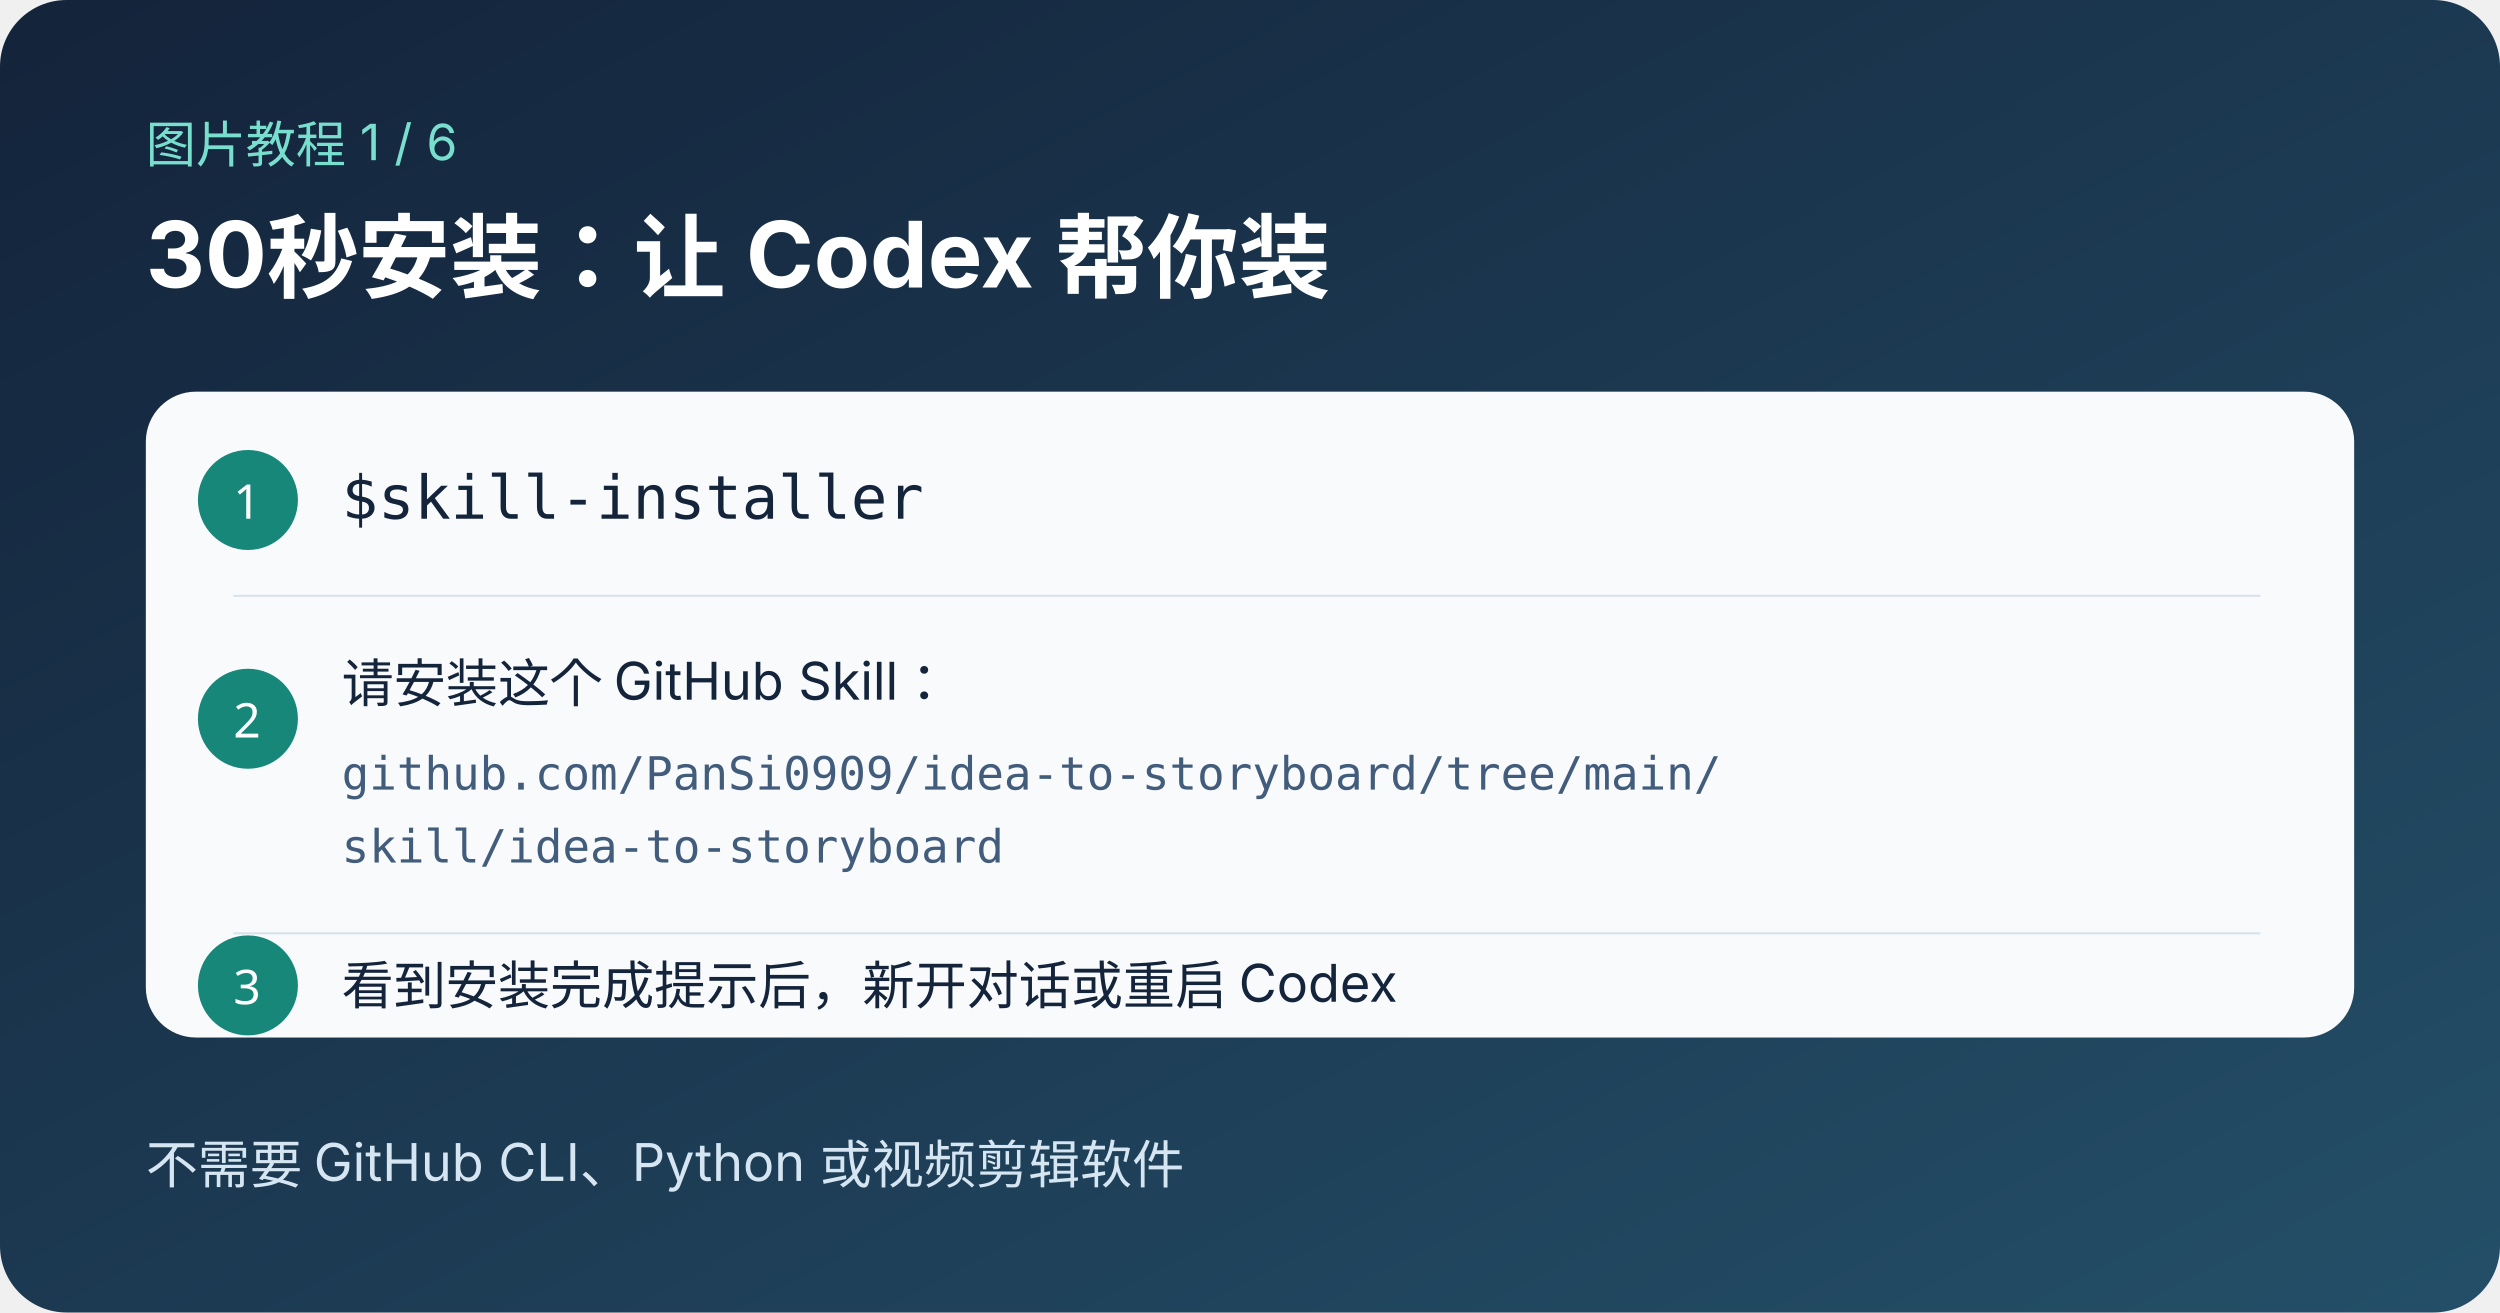
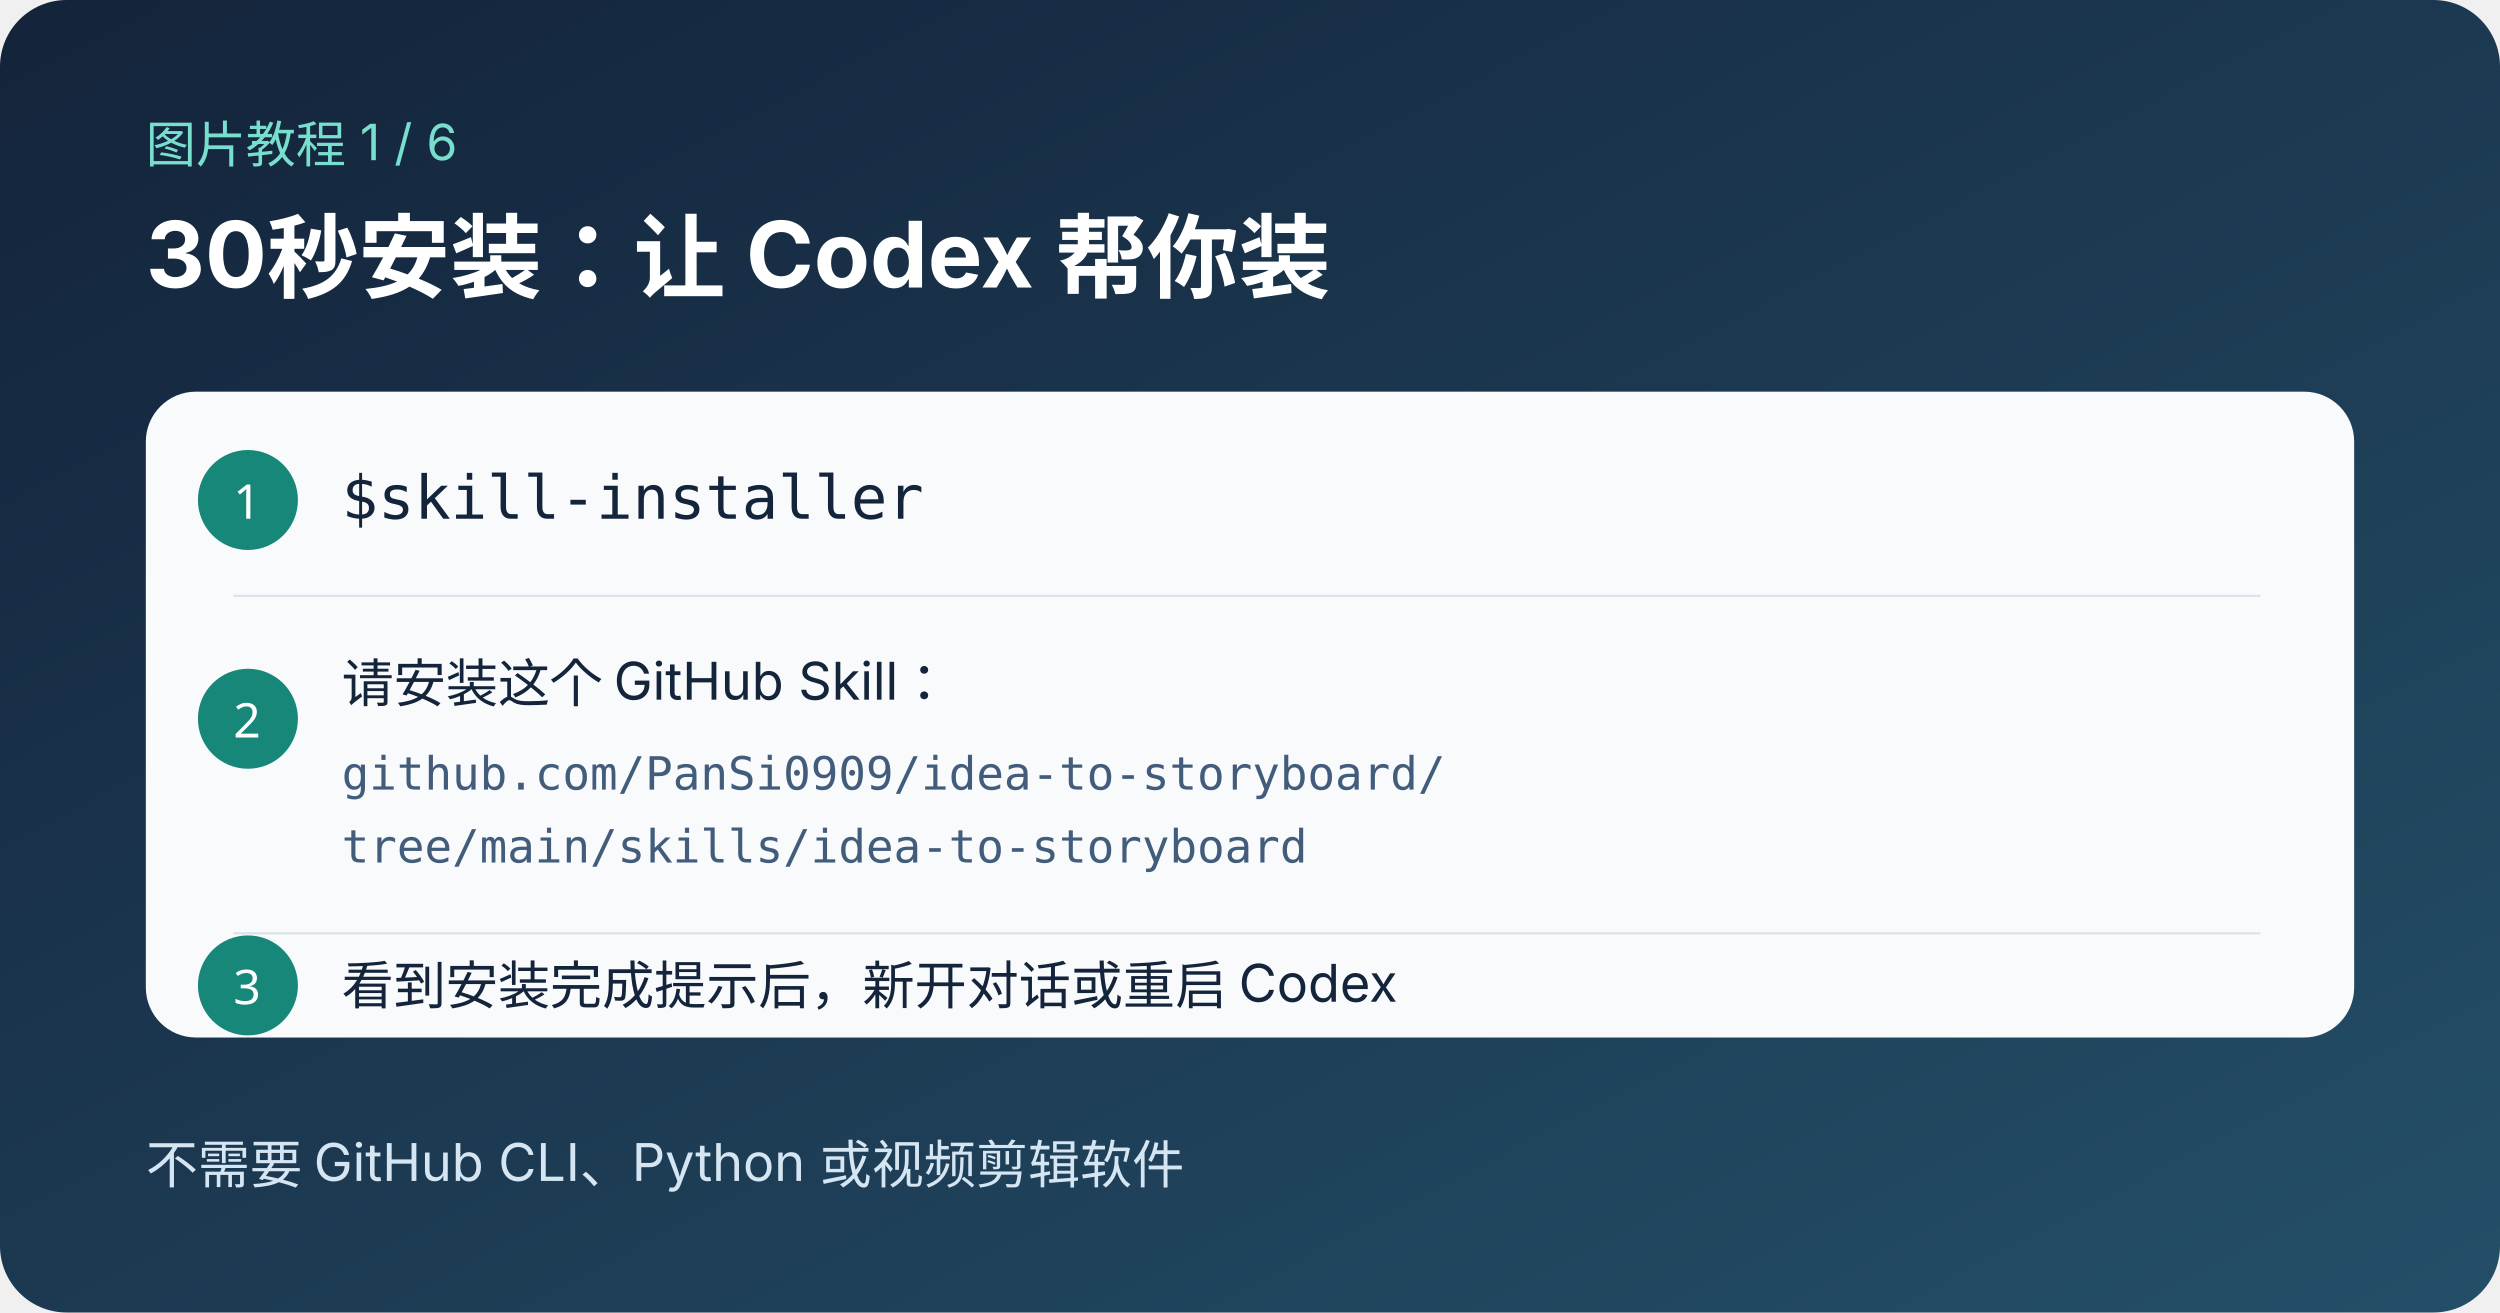
<svg xmlns="http://www.w3.org/2000/svg" width="1200" height="630" viewBox="0 0 1200 630" role="img" aria-labelledby="title desc">
  <defs>
    <linearGradient id="bg" x1="0" y1="0" x2="1" y2="1">
      <stop stop-color="#13233a" />
      <stop offset="1" stop-color="#244f68" />
    </linearGradient>
  </defs>
  <rect width="1200" height="630" rx="32" fill="url(#bg)" />
  <text x="70" y="78" fill="#78dfce" font-size="24" font-family="-apple-system,BlinkMacSystemFont,'PingFang SC',sans-serif">图片教程 1 / 6</text>
  <text x="70" y="138" fill="#fff" font-size="44" font-weight="700" font-family="-apple-system,BlinkMacSystemFont,'PingFang SC',sans-serif">30秒安装：让 Codex 帮你装</text>
  <rect x="70" y="188" width="1060" height="310" rx="24" fill="#f8fafc" />
  <circle cx="119" cy="240" r="24" fill="#168779" />
  <text x="112" y="249" fill="#fff" font-size="23" font-family="sans-serif">1</text>
  <text x="164" y="249" fill="#14243b" font-size="29" font-family="ui-monospace,SFMono-Regular,Menlo,monospace">$skill-installer</text>
  <line x1="112" y1="286" x2="1085" y2="286" stroke="#d8e1ec" />
  <circle cx="119" cy="345" r="24" fill="#168779" />
  <text x="112" y="354" fill="#fff" font-size="23" font-family="sans-serif">2</text>
  <text x="164" y="337" fill="#14243b" font-size="25" font-family="-apple-system,BlinkMacSystemFont,'PingFang SC',sans-serif">请安装这个 GitHub Skill：</text>
-   <text x="164" y="379" fill="#425c7b" font-size="22" font-family="ui-monospace,SFMono-Regular,Menlo,monospace">github.com/PanSi0909/idea-to-storyboard/tree/main/</text>
-   <text x="164" y="414" fill="#425c7b" font-size="22" font-family="ui-monospace,SFMono-Regular,Menlo,monospace">skill/idea-to-storyboard</text>
+   <text x="164" y="379" fill="#425c7b" font-size="22" font-family="ui-monospace,SFMono-Regular,Menlo,monospace">github.com/PanSi0909/idea-to-storyboard/</text>
+   <text x="164" y="414" fill="#425c7b" font-size="22" font-family="ui-monospace,SFMono-Regular,Menlo,monospace">tree/main/skills/idea-to-storyboard</text>
  <line x1="112" y1="448" x2="1085" y2="448" stroke="#d8e1ec" />
  <circle cx="119" cy="473" r="24" fill="#168779" />
  <text x="112" y="482" fill="#fff" font-size="23" font-family="sans-serif">3</text>
  <text x="164" y="482" fill="#14243b" font-size="25" font-family="-apple-system,BlinkMacSystemFont,'PingFang SC',sans-serif">看到安装完成提示后，新开对话或重启 Codex</text>
  <text x="70" y="568" fill="#d5e5f1" font-size="25" font-family="-apple-system,BlinkMacSystemFont,'PingFang SC',sans-serif">不需要 GitHub CLI、Python 或视频剪辑软件</text>
</svg>
